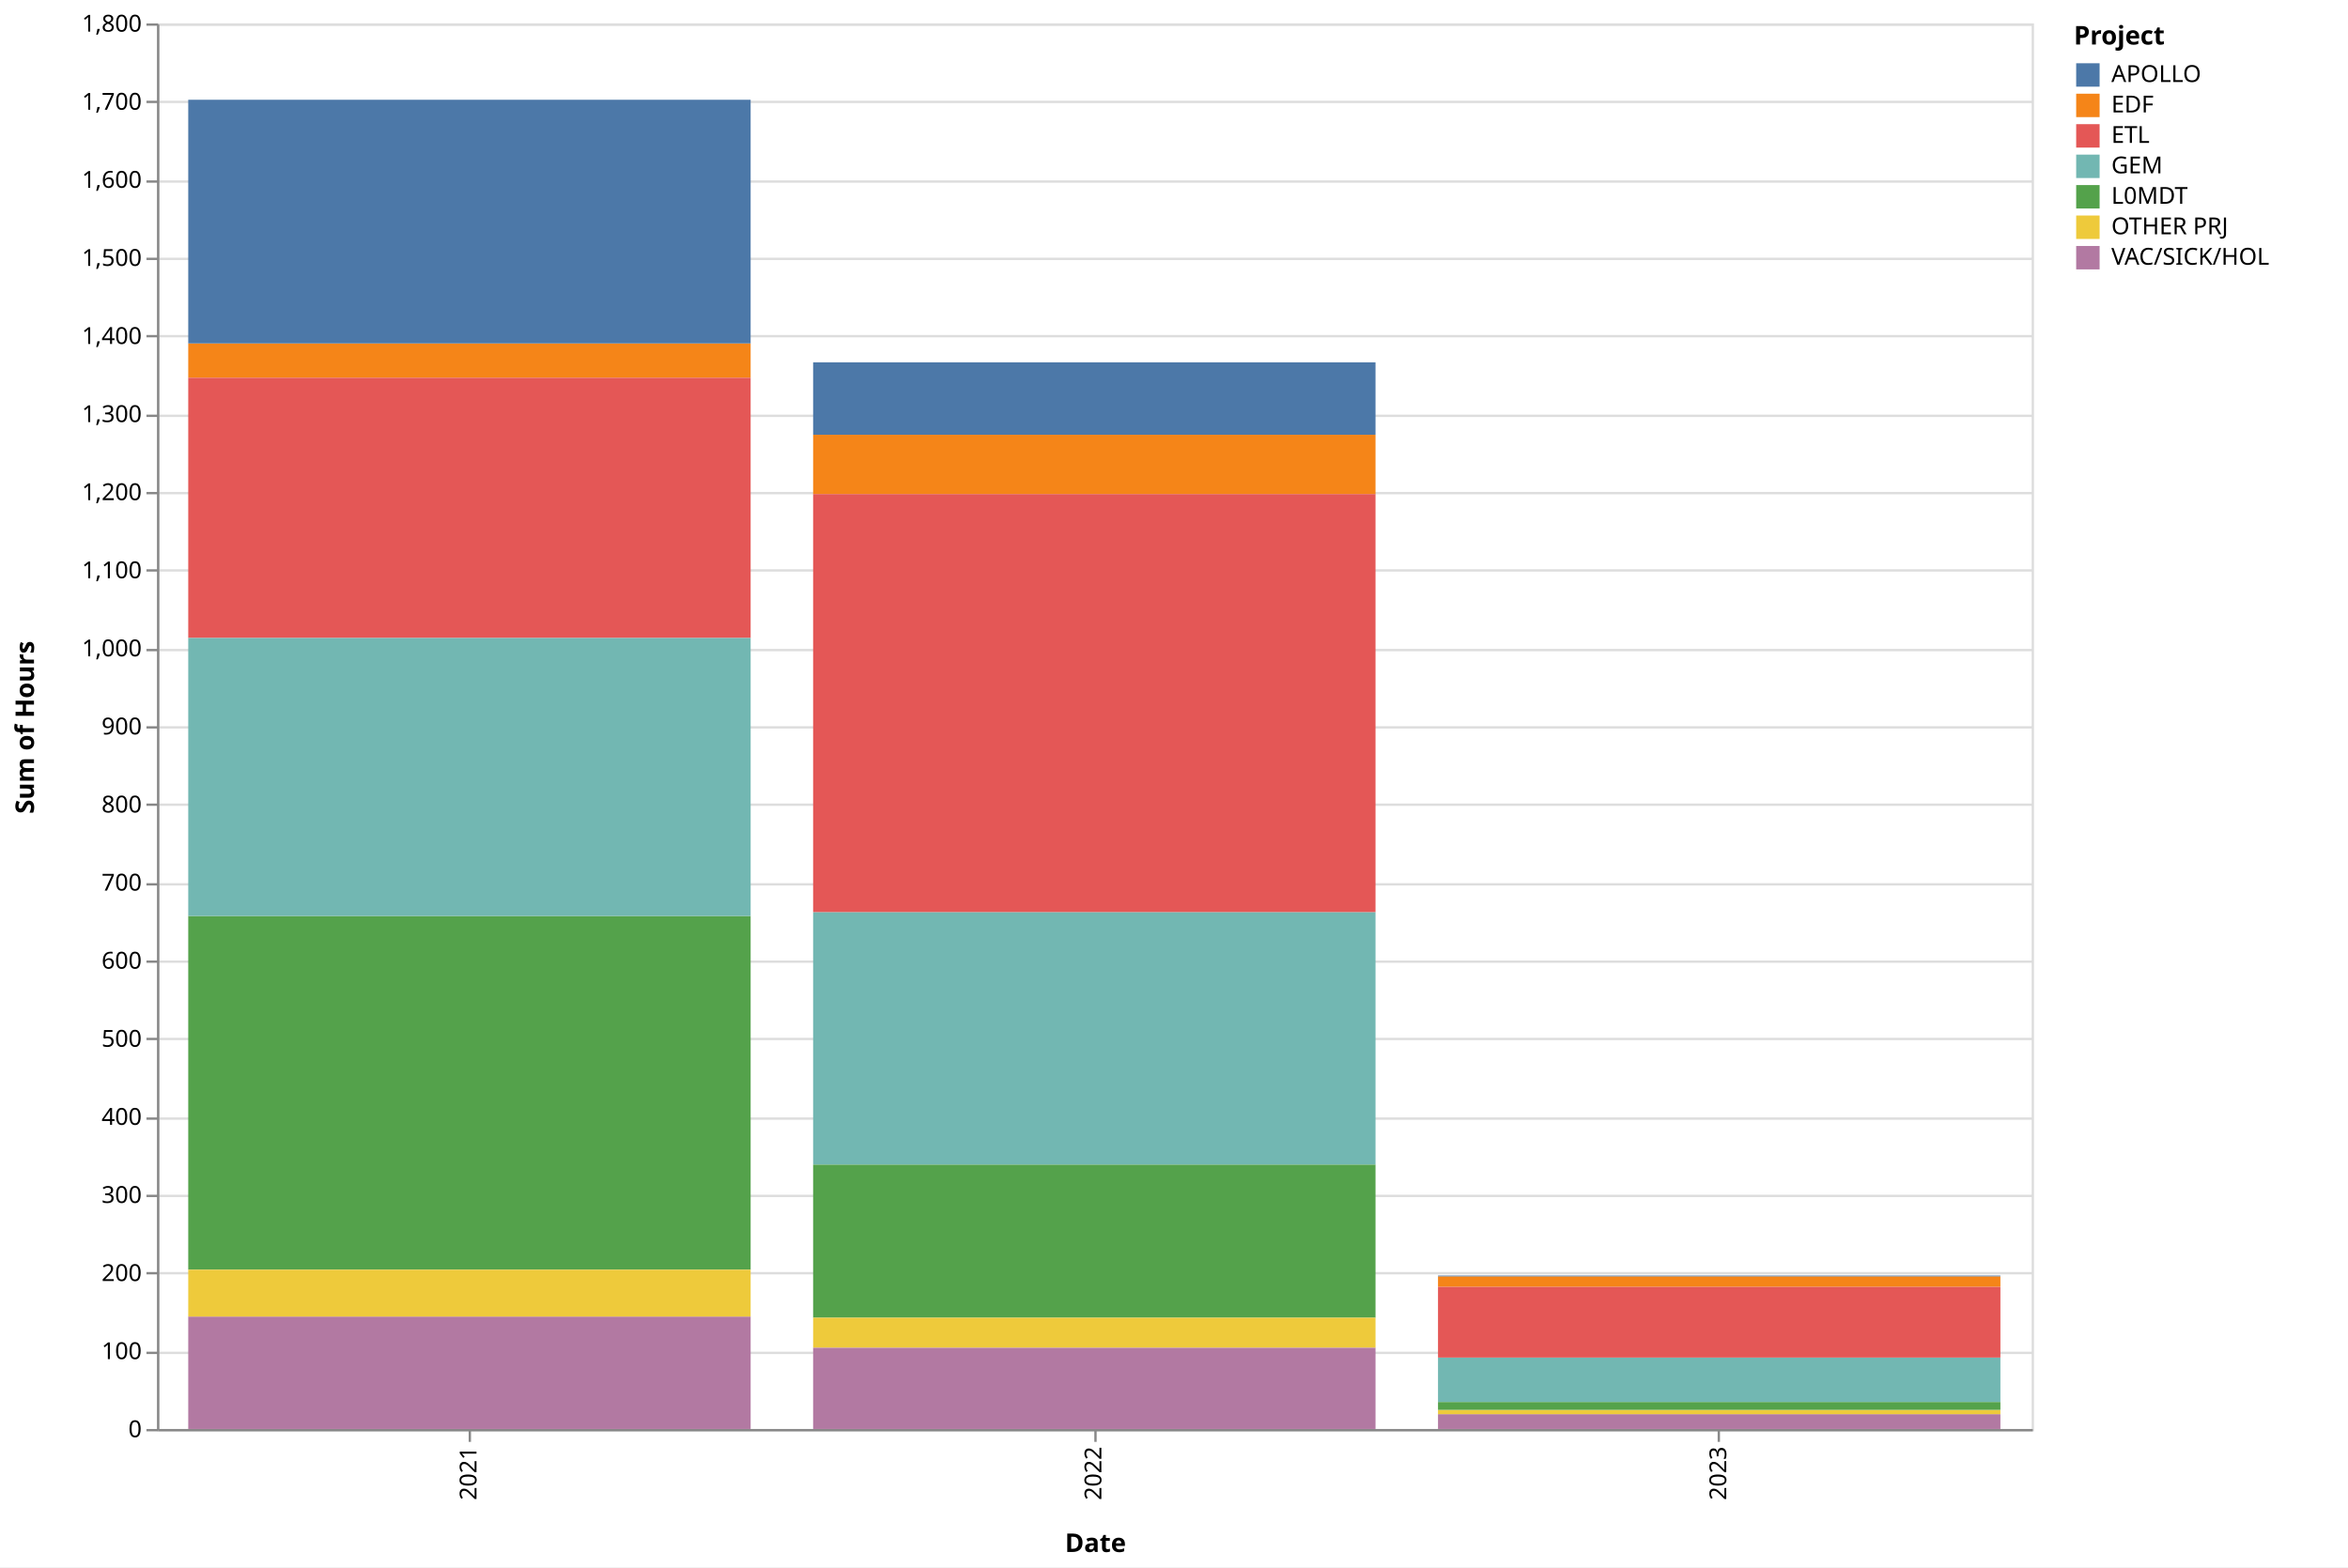
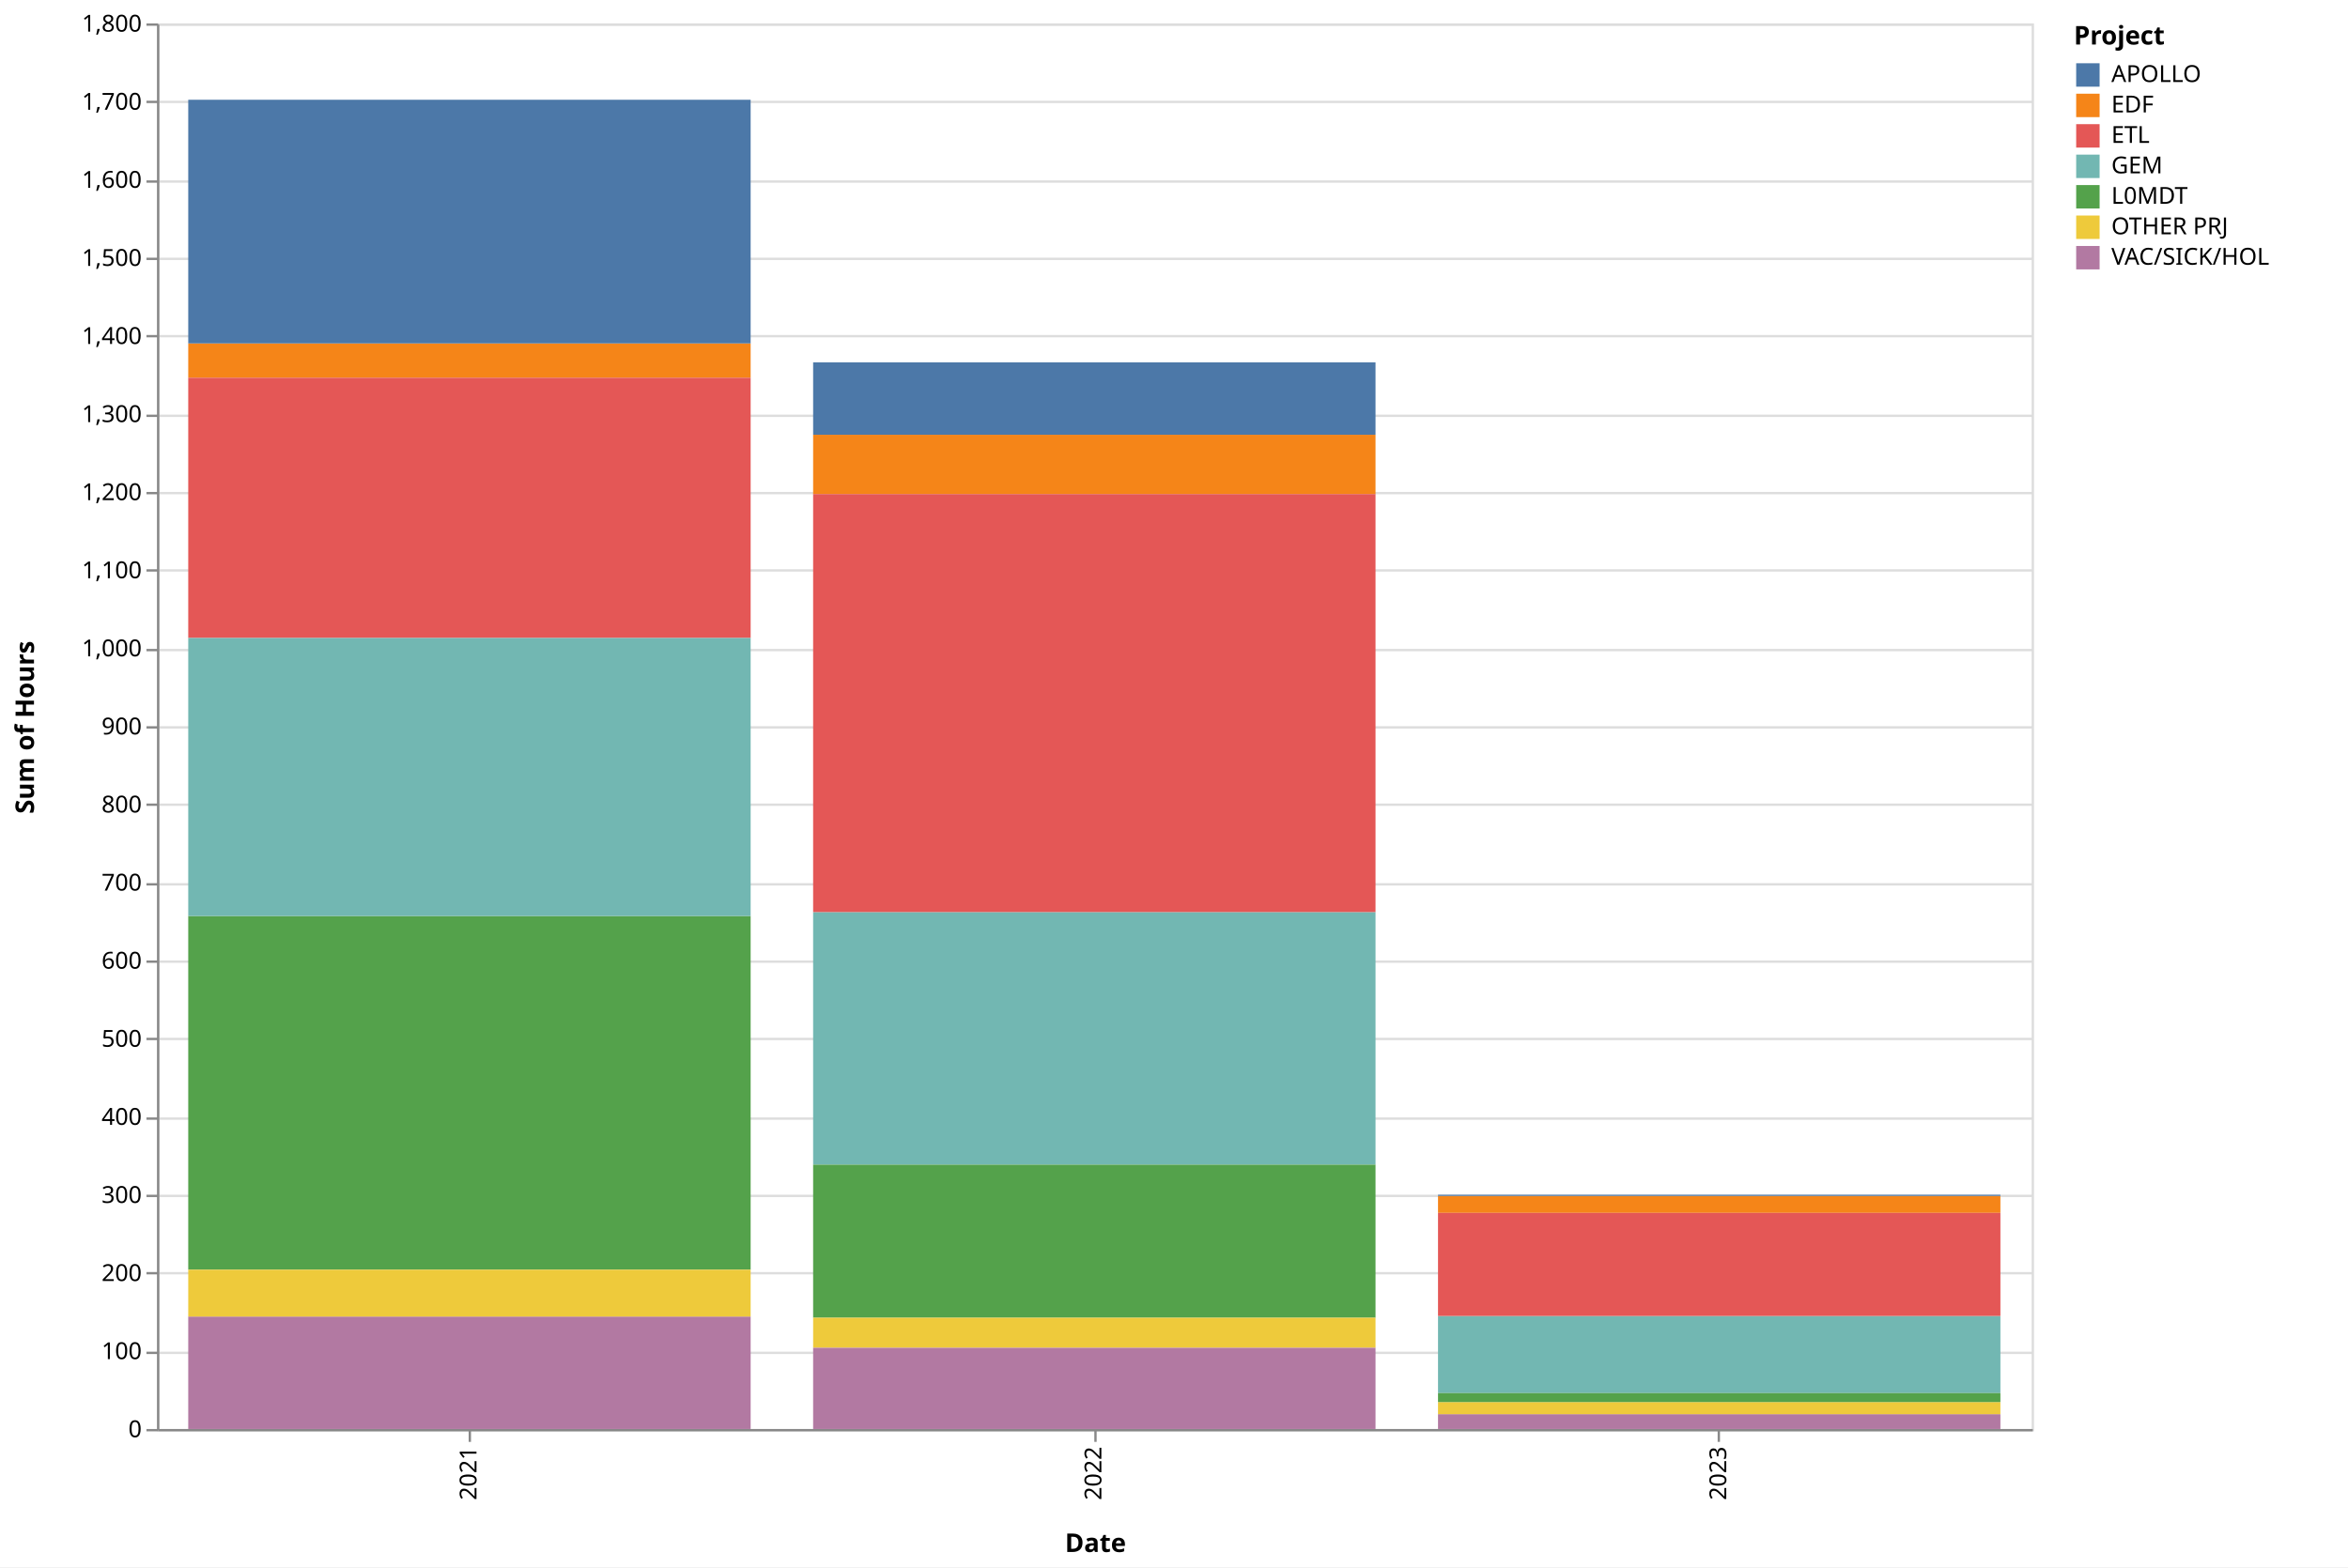
<svg xmlns="http://www.w3.org/2000/svg" class="marks" width="1002" height="669" viewBox="0 0 1002 669" version="1.1">
  <rect width="1002" height="669" style="fill: white;" />
  <g transform="translate(67,10)">
    <g class="mark-group role-frame root">
      <g transform="translate(0,0)">
        <path class="background" d="M0.5,0.5h800v600h-800Z" style="fill: none; stroke: #ddd;" />
        <g>
          <g class="mark-group role-axis">
            <g transform="translate(0.5,0.5)">
              <path class="background" d="M0,0h0v0h0Z" style="pointer-events: none; fill: none;" />
              <g>
                <g class="mark-rule role-axis-grid" style="pointer-events: none;">
                  <line transform="translate(0,600)" x2="800" y2="0" style="fill: none; stroke: #ddd; stroke-width: 1; opacity: 1;" />
                  <line transform="translate(0,567)" x2="800" y2="0" style="fill: none; stroke: #ddd; stroke-width: 1; opacity: 1;" />
                  <line transform="translate(0,533)" x2="800" y2="0" style="fill: none; stroke: #ddd; stroke-width: 1; opacity: 1;" />
                  <line transform="translate(0,500)" x2="800" y2="0" style="fill: none; stroke: #ddd; stroke-width: 1; opacity: 1;" />
                  <line transform="translate(0,467)" x2="800" y2="0" style="fill: none; stroke: #ddd; stroke-width: 1; opacity: 1;" />
                  <line transform="translate(0,433)" x2="800" y2="0" style="fill: none; stroke: #ddd; stroke-width: 1; opacity: 1;" />
                  <line transform="translate(0,400)" x2="800" y2="0" style="fill: none; stroke: #ddd; stroke-width: 1; opacity: 1;" />
                  <line transform="translate(0,367)" x2="800" y2="0" style="fill: none; stroke: #ddd; stroke-width: 1; opacity: 1;" />
                  <line transform="translate(0,333)" x2="800" y2="0" style="fill: none; stroke: #ddd; stroke-width: 1; opacity: 1;" />
                  <line transform="translate(0,300)" x2="800" y2="0" style="fill: none; stroke: #ddd; stroke-width: 1; opacity: 1;" />
                  <line transform="translate(0,267)" x2="800" y2="0" style="fill: none; stroke: #ddd; stroke-width: 1; opacity: 1;" />
                  <line transform="translate(0,233)" x2="800" y2="0" style="fill: none; stroke: #ddd; stroke-width: 1; opacity: 1;" />
                  <line transform="translate(0,200)" x2="800" y2="0" style="fill: none; stroke: #ddd; stroke-width: 1; opacity: 1;" />
                  <line transform="translate(0,167)" x2="800" y2="0" style="fill: none; stroke: #ddd; stroke-width: 1; opacity: 1;" />
                  <line transform="translate(0,133)" x2="800" y2="0" style="fill: none; stroke: #ddd; stroke-width: 1; opacity: 1;" />
                  <line transform="translate(0,100)" x2="800" y2="0" style="fill: none; stroke: #ddd; stroke-width: 1; opacity: 1;" />
                  <line transform="translate(0,67)" x2="800" y2="0" style="fill: none; stroke: #ddd; stroke-width: 1; opacity: 1;" />
                  <line transform="translate(0,33)" x2="800" y2="0" style="fill: none; stroke: #ddd; stroke-width: 1; opacity: 1;" />
                  <line transform="translate(0,0)" x2="800" y2="0" style="fill: none; stroke: #ddd; stroke-width: 1; opacity: 1;" />
                </g>
              </g>
              <path class="foreground" d="" style="pointer-events: none; display: none; fill: none;" />
            </g>
          </g>
          <g class="mark-group role-axis">
            <g transform="translate(0.5,600.5)">
              <path class="background" d="M0,0h0v0h0Z" style="pointer-events: none; fill: none;" />
              <g>
                <g class="mark-rule role-axis-tick" style="pointer-events: none;">
                  <line transform="translate(133,0)" x2="0" y2="5" style="fill: none; stroke: #888; stroke-width: 1; opacity: 1;" />
                  <line transform="translate(400,0)" x2="0" y2="5" style="fill: none; stroke: #888; stroke-width: 1; opacity: 1;" />
                  <line transform="translate(666,0)" x2="0" y2="5" style="fill: none; stroke: #888; stroke-width: 1; opacity: 1;" />
                </g>
                <g class="mark-text role-axis-label" style="pointer-events: none;">
                  <text text-anchor="end" transform="translate(132.8333,7) rotate(270) translate(0,3)" style="font-family: sans-serif; font-size: 10px; fill: #000; opacity: 1;">2021</text>
                  <text text-anchor="end" transform="translate(399.5,7) rotate(270) translate(0,3)" style="font-family: sans-serif; font-size: 10px; fill: #000; opacity: 1;">2022</text>
                  <text text-anchor="end" transform="translate(666.1667,7) rotate(270) translate(0,3)" style="font-family: sans-serif; font-size: 10px; fill: #000; opacity: 1;">2023</text>
                </g>
                <g class="mark-rule role-axis-domain" style="pointer-events: none;">
                  <line transform="translate(0,0)" x2="800" y2="0" style="fill: none; stroke: #888; stroke-width: 1; opacity: 1;" />
                </g>
                <g class="mark-text role-axis-title" style="pointer-events: none;">
                  <text text-anchor="middle" transform="translate(400,52)" style="font-family: sans-serif; font-size: 11px; font-weight: bold; fill: #000; opacity: 1;">Date</text>
                </g>
              </g>
              <path class="foreground" d="" style="pointer-events: none; display: none; fill: none;" />
            </g>
          </g>
          <g class="mark-group role-axis">
            <g transform="translate(0.5,0.5)">
              <path class="background" d="M0,0h0v0h0Z" style="pointer-events: none; fill: none;" />
              <g>
                <g class="mark-rule role-axis-tick" style="pointer-events: none;">
                  <line transform="translate(0,600)" x2="-5" y2="0" style="fill: none; stroke: #888; stroke-width: 1; opacity: 1;" />
                  <line transform="translate(0,567)" x2="-5" y2="0" style="fill: none; stroke: #888; stroke-width: 1; opacity: 1;" />
                  <line transform="translate(0,533)" x2="-5" y2="0" style="fill: none; stroke: #888; stroke-width: 1; opacity: 1;" />
                  <line transform="translate(0,500)" x2="-5" y2="0" style="fill: none; stroke: #888; stroke-width: 1; opacity: 1;" />
                  <line transform="translate(0,467)" x2="-5" y2="0" style="fill: none; stroke: #888; stroke-width: 1; opacity: 1;" />
                  <line transform="translate(0,433)" x2="-5" y2="0" style="fill: none; stroke: #888; stroke-width: 1; opacity: 1;" />
                  <line transform="translate(0,400)" x2="-5" y2="0" style="fill: none; stroke: #888; stroke-width: 1; opacity: 1;" />
                  <line transform="translate(0,367)" x2="-5" y2="0" style="fill: none; stroke: #888; stroke-width: 1; opacity: 1;" />
                  <line transform="translate(0,333)" x2="-5" y2="0" style="fill: none; stroke: #888; stroke-width: 1; opacity: 1;" />
                  <line transform="translate(0,300)" x2="-5" y2="0" style="fill: none; stroke: #888; stroke-width: 1; opacity: 1;" />
                  <line transform="translate(0,267)" x2="-5" y2="0" style="fill: none; stroke: #888; stroke-width: 1; opacity: 1;" />
                  <line transform="translate(0,233)" x2="-5" y2="0" style="fill: none; stroke: #888; stroke-width: 1; opacity: 1;" />
                  <line transform="translate(0,200)" x2="-5" y2="0" style="fill: none; stroke: #888; stroke-width: 1; opacity: 1;" />
                  <line transform="translate(0,167)" x2="-5" y2="0" style="fill: none; stroke: #888; stroke-width: 1; opacity: 1;" />
                  <line transform="translate(0,133)" x2="-5" y2="0" style="fill: none; stroke: #888; stroke-width: 1; opacity: 1;" />
                  <line transform="translate(0,100)" x2="-5" y2="0" style="fill: none; stroke: #888; stroke-width: 1; opacity: 1;" />
                  <line transform="translate(0,67)" x2="-5" y2="0" style="fill: none; stroke: #888; stroke-width: 1; opacity: 1;" />
                  <line transform="translate(0,33)" x2="-5" y2="0" style="fill: none; stroke: #888; stroke-width: 1; opacity: 1;" />
                  <line transform="translate(0,0)" x2="-5" y2="0" style="fill: none; stroke: #888; stroke-width: 1; opacity: 1;" />
                </g>
                <g class="mark-text role-axis-label" style="pointer-events: none;">
                  <text text-anchor="end" transform="translate(-7,603)" style="font-family: sans-serif; font-size: 10px; fill: #000; opacity: 1;">0</text>
                  <text text-anchor="end" transform="translate(-7,569.6667)" style="font-family: sans-serif; font-size: 10px; fill: #000; opacity: 1;">100</text>
                  <text text-anchor="end" transform="translate(-7,536.3333)" style="font-family: sans-serif; font-size: 10px; fill: #000; opacity: 1;">200</text>
                  <text text-anchor="end" transform="translate(-7,503)" style="font-family: sans-serif; font-size: 10px; fill: #000; opacity: 1;">300</text>
                  <text text-anchor="end" transform="translate(-7,469.6667)" style="font-family: sans-serif; font-size: 10px; fill: #000; opacity: 1;">400</text>
                  <text text-anchor="end" transform="translate(-7,436.3333)" style="font-family: sans-serif; font-size: 10px; fill: #000; opacity: 1;">500</text>
                  <text text-anchor="end" transform="translate(-7,403)" style="font-family: sans-serif; font-size: 10px; fill: #000; opacity: 1;">600</text>
                  <text text-anchor="end" transform="translate(-7,369.6667)" style="font-family: sans-serif; font-size: 10px; fill: #000; opacity: 1;">700</text>
                  <text text-anchor="end" transform="translate(-7,336.3333)" style="font-family: sans-serif; font-size: 10px; fill: #000; opacity: 1;">800</text>
                  <text text-anchor="end" transform="translate(-7,303)" style="font-family: sans-serif; font-size: 10px; fill: #000; opacity: 1;">900</text>
                  <text text-anchor="end" transform="translate(-7,269.6667)" style="font-family: sans-serif; font-size: 10px; fill: #000; opacity: 1;">1,000</text>
                  <text text-anchor="end" transform="translate(-7,236.3333)" style="font-family: sans-serif; font-size: 10px; fill: #000; opacity: 1;">1,100</text>
                  <text text-anchor="end" transform="translate(-7,203)" style="font-family: sans-serif; font-size: 10px; fill: #000; opacity: 1;">1,200</text>
                  <text text-anchor="end" transform="translate(-7,169.6667)" style="font-family: sans-serif; font-size: 10px; fill: #000; opacity: 1;">1,300</text>
                  <text text-anchor="end" transform="translate(-7,136.3333)" style="font-family: sans-serif; font-size: 10px; fill: #000; opacity: 1;">1,400</text>
                  <text text-anchor="end" transform="translate(-7,103)" style="font-family: sans-serif; font-size: 10px; fill: #000; opacity: 1;">1,500</text>
                  <text text-anchor="end" transform="translate(-7,69.66667)" style="font-family: sans-serif; font-size: 10px; fill: #000; opacity: 1;">1,600</text>
                  <text text-anchor="end" transform="translate(-7,36.33333)" style="font-family: sans-serif; font-size: 10px; fill: #000; opacity: 1;">1,700</text>
                  <text text-anchor="end" transform="translate(-7,3)" style="font-family: sans-serif; font-size: 10px; fill: #000; opacity: 1;">1,800</text>
                </g>
                <g class="mark-rule role-axis-domain" style="pointer-events: none;">
                  <line transform="translate(0,600)" x2="0" y2="-600" style="fill: none; stroke: #888; stroke-width: 1; opacity: 1;" />
                </g>
                <g class="mark-text role-axis-title" style="pointer-events: none;">
                  <text text-anchor="middle" transform="translate(-51,300) rotate(-90) translate(0,-2)" style="font-family: sans-serif; font-size: 11px; font-weight: bold; fill: #000; opacity: 1;">Sum of Hours</text>
                </g>
              </g>
              <path class="foreground" d="" style="pointer-events: none; display: none; fill: none;" />
            </g>
          </g>
          <g class="mark-rect role-mark marks">
            <path d="M13.333,136.583h240v14.667h-240Z" style="fill: #f58518;" />
            <path d="M13.333,32.583h240v104h-240Z" style="fill: #4c78a8;" />
            <path d="M13.333,151.25h240v111.083h-240Z" style="fill: #e45756;" />
            <path d="M13.333,381h240v151h-240Z" style="fill: #54a24b;" />
            <path d="M13.333,262.333h240v118.667h-240Z" style="fill: #72b7b2;" />
            <path d="M13.333,552h240v48h-240Z" style="fill: #b279a2;" />
            <path d="M13.333,532h240v20h-240Z" style="fill: #eeca3b;" />
            <path d="M280,175.583h240v25.333h-240Z" style="fill: #f58518;" />
            <path d="M280,379.333h240v107.833h-240Z" style="fill: #72b7b2;" />
            <path d="M280,487.167h240v65.333h-240Z" style="fill: #54a24b;" />
            <path d="M280,200.917h240v178.417h-240Z" style="fill: #e45756;" />
            <path d="M280,552.5h240v12.833h-240Z" style="fill: #eeca3b;" />
            <path d="M280,144.667h240v30.917h-240Z" style="fill: #4c78a8;" />
            <path d="M280,565.333h240v34.667h-240Z" style="fill: #b279a2;" />
            <path d="M546.667,593.667h240v6.333h-240Z" style="fill: #b279a2;" />
-             <path d="M546.667,569.5h240v19h-240Z" style="fill: #72b7b2;" />
-             <path d="M546.667,534.833h240v4.5h-240Z" style="fill: #f58518;" />
-             <path d="M546.667,539.333h240v30.167h-240Z" style="fill: #e45756;" />
-             <path d="M546.667,591.833h240v1.833h-240Z" style="fill: #eeca3b;" />
-             <path d="M546.667,588.5h240v3.333h-240Z" style="fill: #54a24b;" />
-             <path d="M546.667,534.5h240v0.333h-240Z" style="fill: #4c78a8;" />
+             <path d="M546.667,551.75h240v32.917h-240Z" style="fill: #72b7b2;" />
+             <path d="M546.667,500.5h240v7.25h-240Z" style="fill: #f58518;" />
+             <path d="M546.667,507.75h240v44h-240Z" style="fill: #e45756;" />
+             <path d="M546.667,588.5h240v5.167h-240Z" style="fill: #eeca3b;" />
+             <path d="M546.667,584.667h240v3.833h-240Z" style="fill: #54a24b;" />
+             <path d="M546.667,500h240v0.5h-240Z" style="fill: #4c78a8;" />
          </g>
          <g class="mark-group role-legend">
            <g transform="translate(818,0)">
              <path class="background" d="M0,0h112v105h-112Z" style="pointer-events: none; fill: none;" />
              <g>
                <g class="mark-group role-legend-entry">
                  <g transform="translate(0,16)">
                    <path class="background" d="M0,0h0v0h0Z" style="pointer-events: none; fill: none;" />
                    <g>
                      <g class="mark-group role-scope">
                        <g transform="translate(0,0)">
                          <path class="background" d="M0,0h112v11h-112Z" style="pointer-events: none; fill: none; opacity: 1;" />
                          <g>
                            <g class="mark-symbol role-legend-symbol" style="pointer-events: none;">
                              <path transform="translate(6,6)" d="M-5,-5h10v10h-10Z" style="fill: #4c78a8; stroke-width: 1.5; opacity: 1;" />
                            </g>
                            <g class="mark-text role-legend-label" style="pointer-events: none;">
                              <text text-anchor="start" transform="translate(16,9)" style="font-family: sans-serif; font-size: 10px; fill: #000; opacity: 1;">APOLLO</text>
                            </g>
                          </g>
                          <path class="foreground" d="" style="pointer-events: none; display: none; fill: none;" />
                        </g>
                        <g transform="translate(0,13)">
                          <path class="background" d="M0,0h112v11h-112Z" style="pointer-events: none; fill: none; opacity: 1;" />
                          <g>
                            <g class="mark-symbol role-legend-symbol" style="pointer-events: none;">
                              <path transform="translate(6,6)" d="M-5,-5h10v10h-10Z" style="fill: #f58518; stroke-width: 1.5; opacity: 1;" />
                            </g>
                            <g class="mark-text role-legend-label" style="pointer-events: none;">
                              <text text-anchor="start" transform="translate(16,9)" style="font-family: sans-serif; font-size: 10px; fill: #000; opacity: 1;">EDF</text>
                            </g>
                          </g>
                          <path class="foreground" d="" style="pointer-events: none; display: none; fill: none;" />
                        </g>
                        <g transform="translate(0,26)">
                          <path class="background" d="M0,0h112v11h-112Z" style="pointer-events: none; fill: none; opacity: 1;" />
                          <g>
                            <g class="mark-symbol role-legend-symbol" style="pointer-events: none;">
                              <path transform="translate(6,6)" d="M-5,-5h10v10h-10Z" style="fill: #e45756; stroke-width: 1.5; opacity: 1;" />
                            </g>
                            <g class="mark-text role-legend-label" style="pointer-events: none;">
                              <text text-anchor="start" transform="translate(16,9)" style="font-family: sans-serif; font-size: 10px; fill: #000; opacity: 1;">ETL</text>
                            </g>
                          </g>
                          <path class="foreground" d="" style="pointer-events: none; display: none; fill: none;" />
                        </g>
                        <g transform="translate(0,39)">
                          <path class="background" d="M0,0h112v11h-112Z" style="pointer-events: none; fill: none; opacity: 1;" />
                          <g>
                            <g class="mark-symbol role-legend-symbol" style="pointer-events: none;">
                              <path transform="translate(6,6)" d="M-5,-5h10v10h-10Z" style="fill: #72b7b2; stroke-width: 1.5; opacity: 1;" />
                            </g>
                            <g class="mark-text role-legend-label" style="pointer-events: none;">
                              <text text-anchor="start" transform="translate(16,9)" style="font-family: sans-serif; font-size: 10px; fill: #000; opacity: 1;">GEM</text>
                            </g>
                          </g>
                          <path class="foreground" d="" style="pointer-events: none; display: none; fill: none;" />
                        </g>
                        <g transform="translate(0,52)">
                          <path class="background" d="M0,0h112v11h-112Z" style="pointer-events: none; fill: none; opacity: 1;" />
                          <g>
                            <g class="mark-symbol role-legend-symbol" style="pointer-events: none;">
                              <path transform="translate(6,6)" d="M-5,-5h10v10h-10Z" style="fill: #54a24b; stroke-width: 1.5; opacity: 1;" />
                            </g>
                            <g class="mark-text role-legend-label" style="pointer-events: none;">
                              <text text-anchor="start" transform="translate(16,9)" style="font-family: sans-serif; font-size: 10px; fill: #000; opacity: 1;">L0MDT</text>
                            </g>
                          </g>
                          <path class="foreground" d="" style="pointer-events: none; display: none; fill: none;" />
                        </g>
                        <g transform="translate(0,65)">
                          <path class="background" d="M0,0h112v11h-112Z" style="pointer-events: none; fill: none; opacity: 1;" />
                          <g>
                            <g class="mark-symbol role-legend-symbol" style="pointer-events: none;">
                              <path transform="translate(6,6)" d="M-5,-5h10v10h-10Z" style="fill: #eeca3b; stroke-width: 1.5; opacity: 1;" />
                            </g>
                            <g class="mark-text role-legend-label" style="pointer-events: none;">
                              <text text-anchor="start" transform="translate(16,9)" style="font-family: sans-serif; font-size: 10px; fill: #000; opacity: 1;">OTHER PRJ</text>
                            </g>
                          </g>
                          <path class="foreground" d="" style="pointer-events: none; display: none; fill: none;" />
                        </g>
                        <g transform="translate(0,78)">
                          <path class="background" d="M0,0h112v11h-112Z" style="pointer-events: none; fill: none; opacity: 1;" />
                          <g>
                            <g class="mark-symbol role-legend-symbol" style="pointer-events: none;">
                              <path transform="translate(6,6)" d="M-5,-5h10v10h-10Z" style="fill: #b279a2; stroke-width: 1.5; opacity: 1;" />
                            </g>
                            <g class="mark-text role-legend-label" style="pointer-events: none;">
                              <text text-anchor="start" transform="translate(16,9)" style="font-family: sans-serif; font-size: 10px; fill: #000; opacity: 1;">VAC/SICK/HOL</text>
                            </g>
                          </g>
                          <path class="foreground" d="" style="pointer-events: none; display: none; fill: none;" />
                        </g>
                      </g>
                    </g>
                    <path class="foreground" d="" style="pointer-events: none; display: none; fill: none;" />
                  </g>
                </g>
                <g class="mark-text role-legend-title" style="pointer-events: none;">
                  <text text-anchor="start" transform="translate(0,9)" style="font-family: sans-serif; font-size: 11px; font-weight: bold; fill: #000; opacity: 1;">Project</text>
                </g>
              </g>
              <path class="foreground" d="" style="pointer-events: none; display: none; fill: none;" />
            </g>
          </g>
        </g>
        <path class="foreground" d="" style="display: none; fill: none;" />
      </g>
    </g>
  </g>
</svg>
